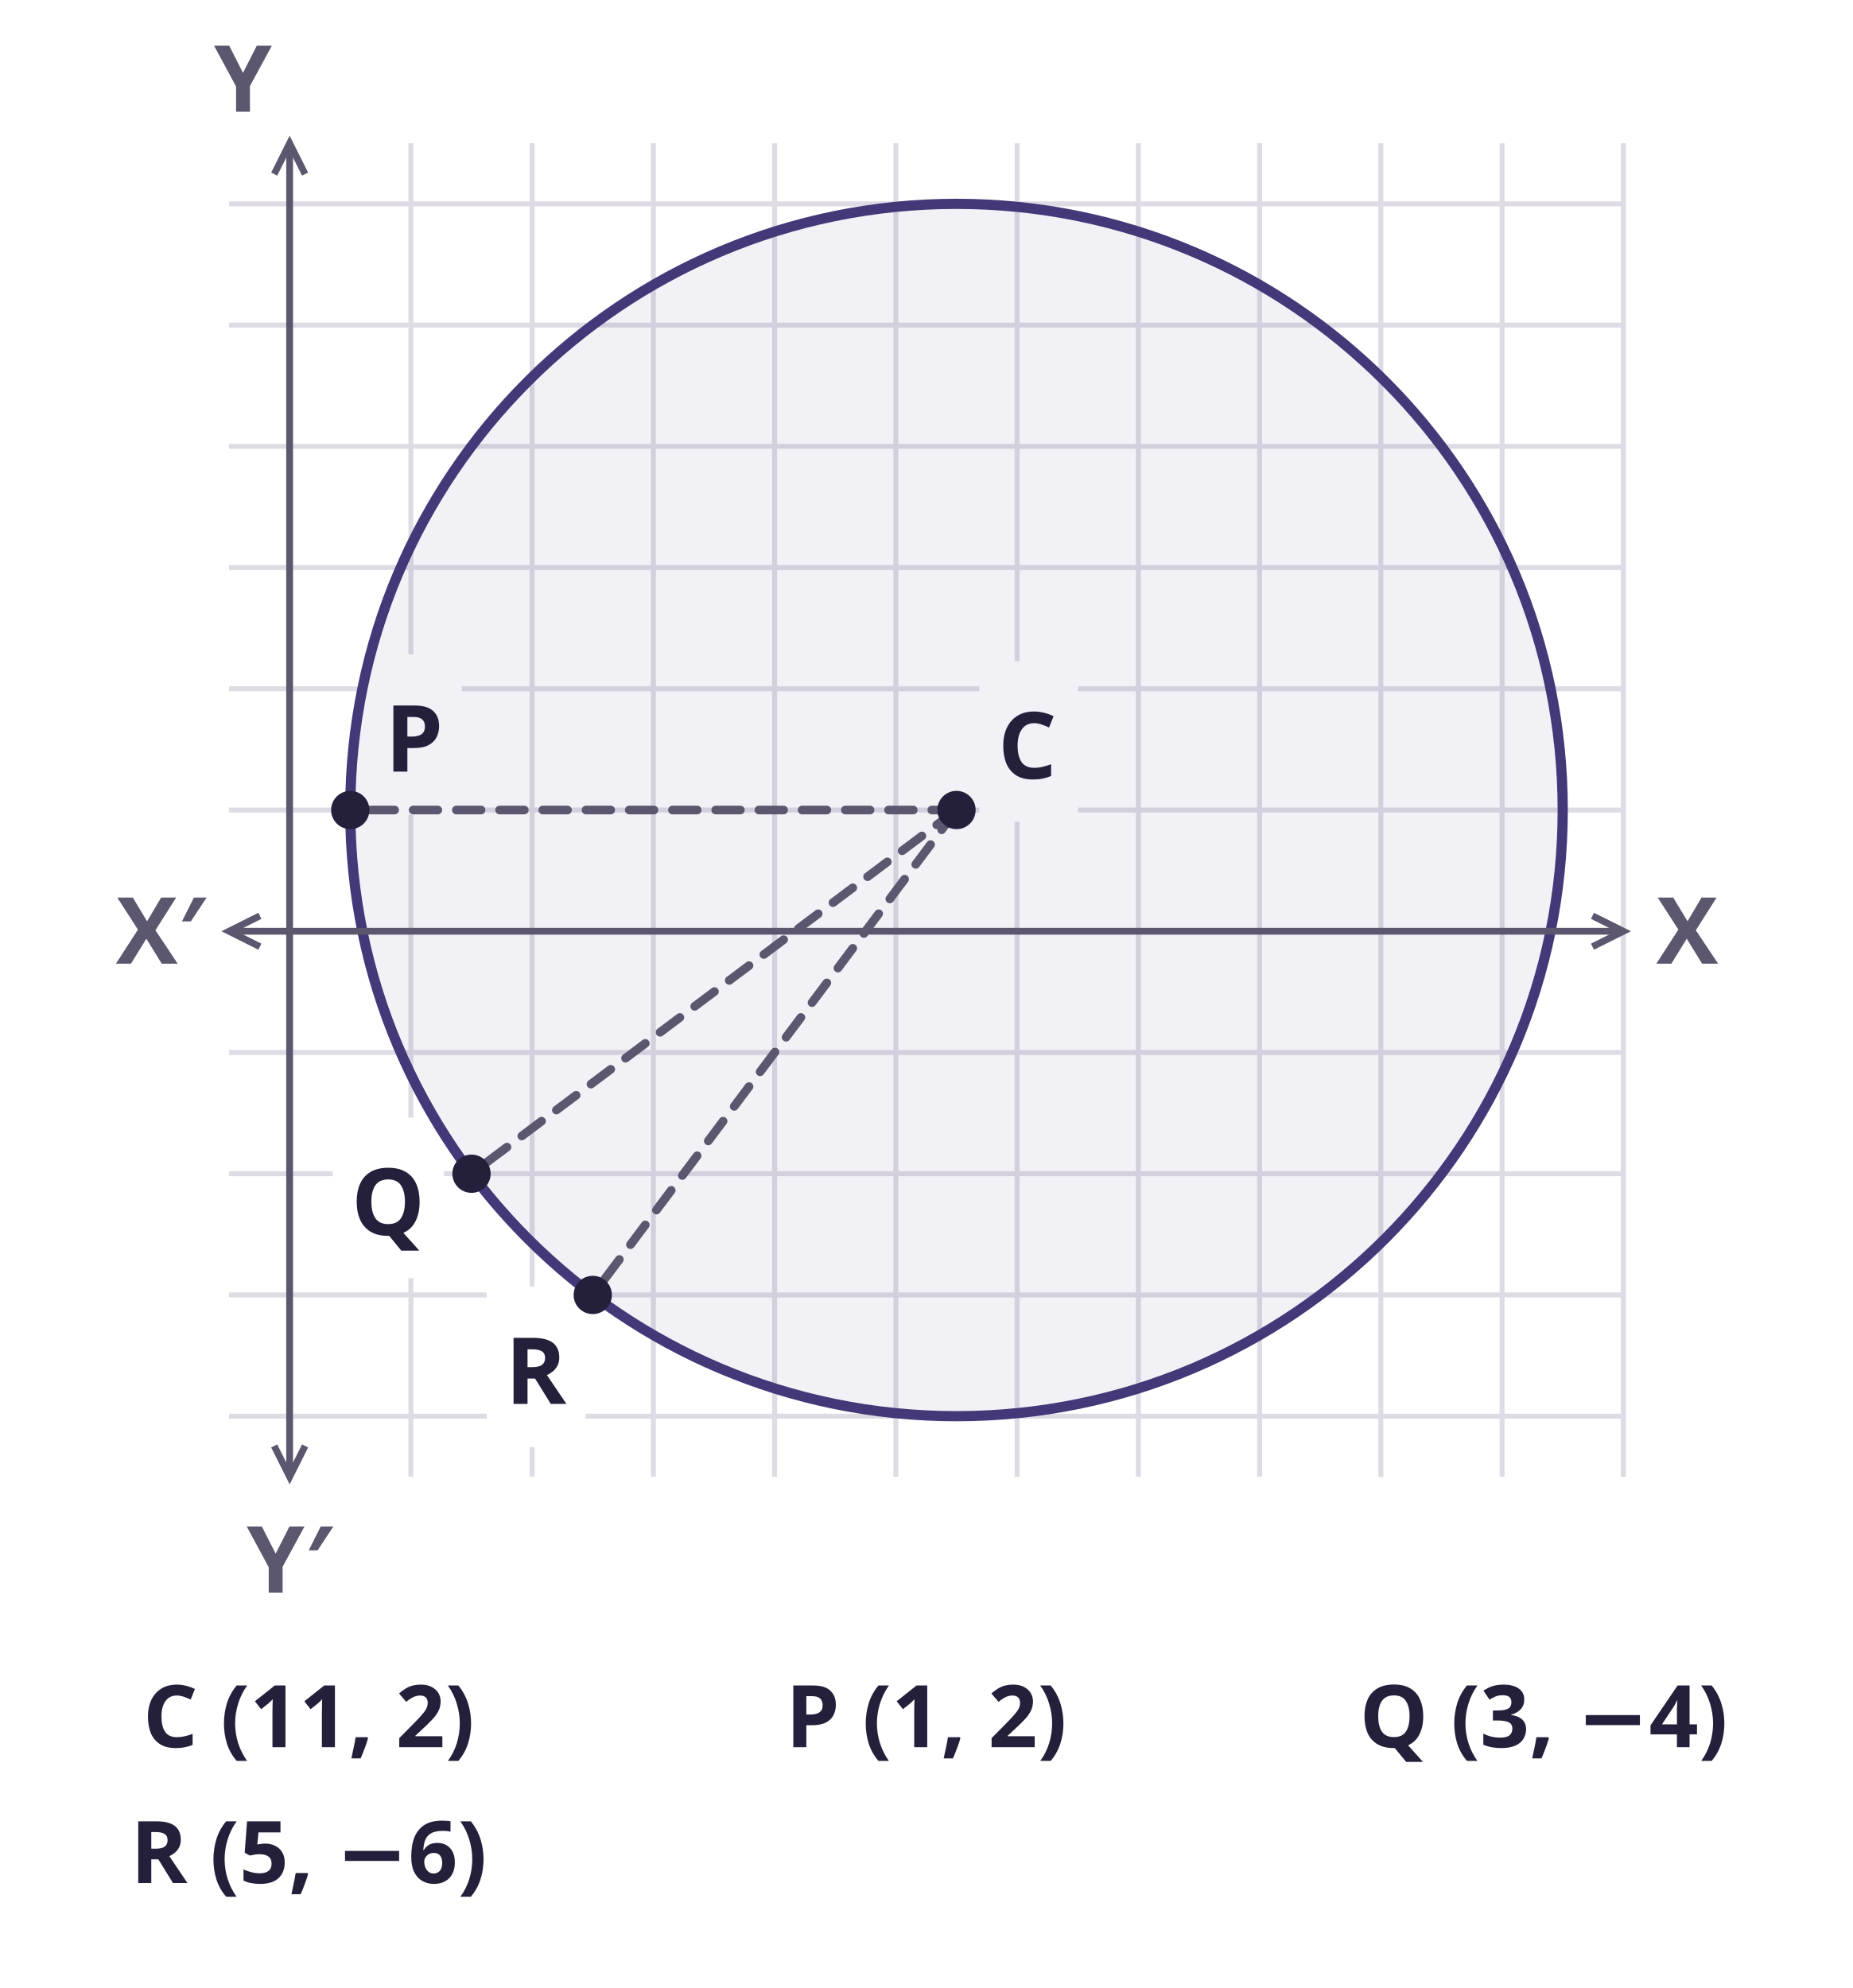
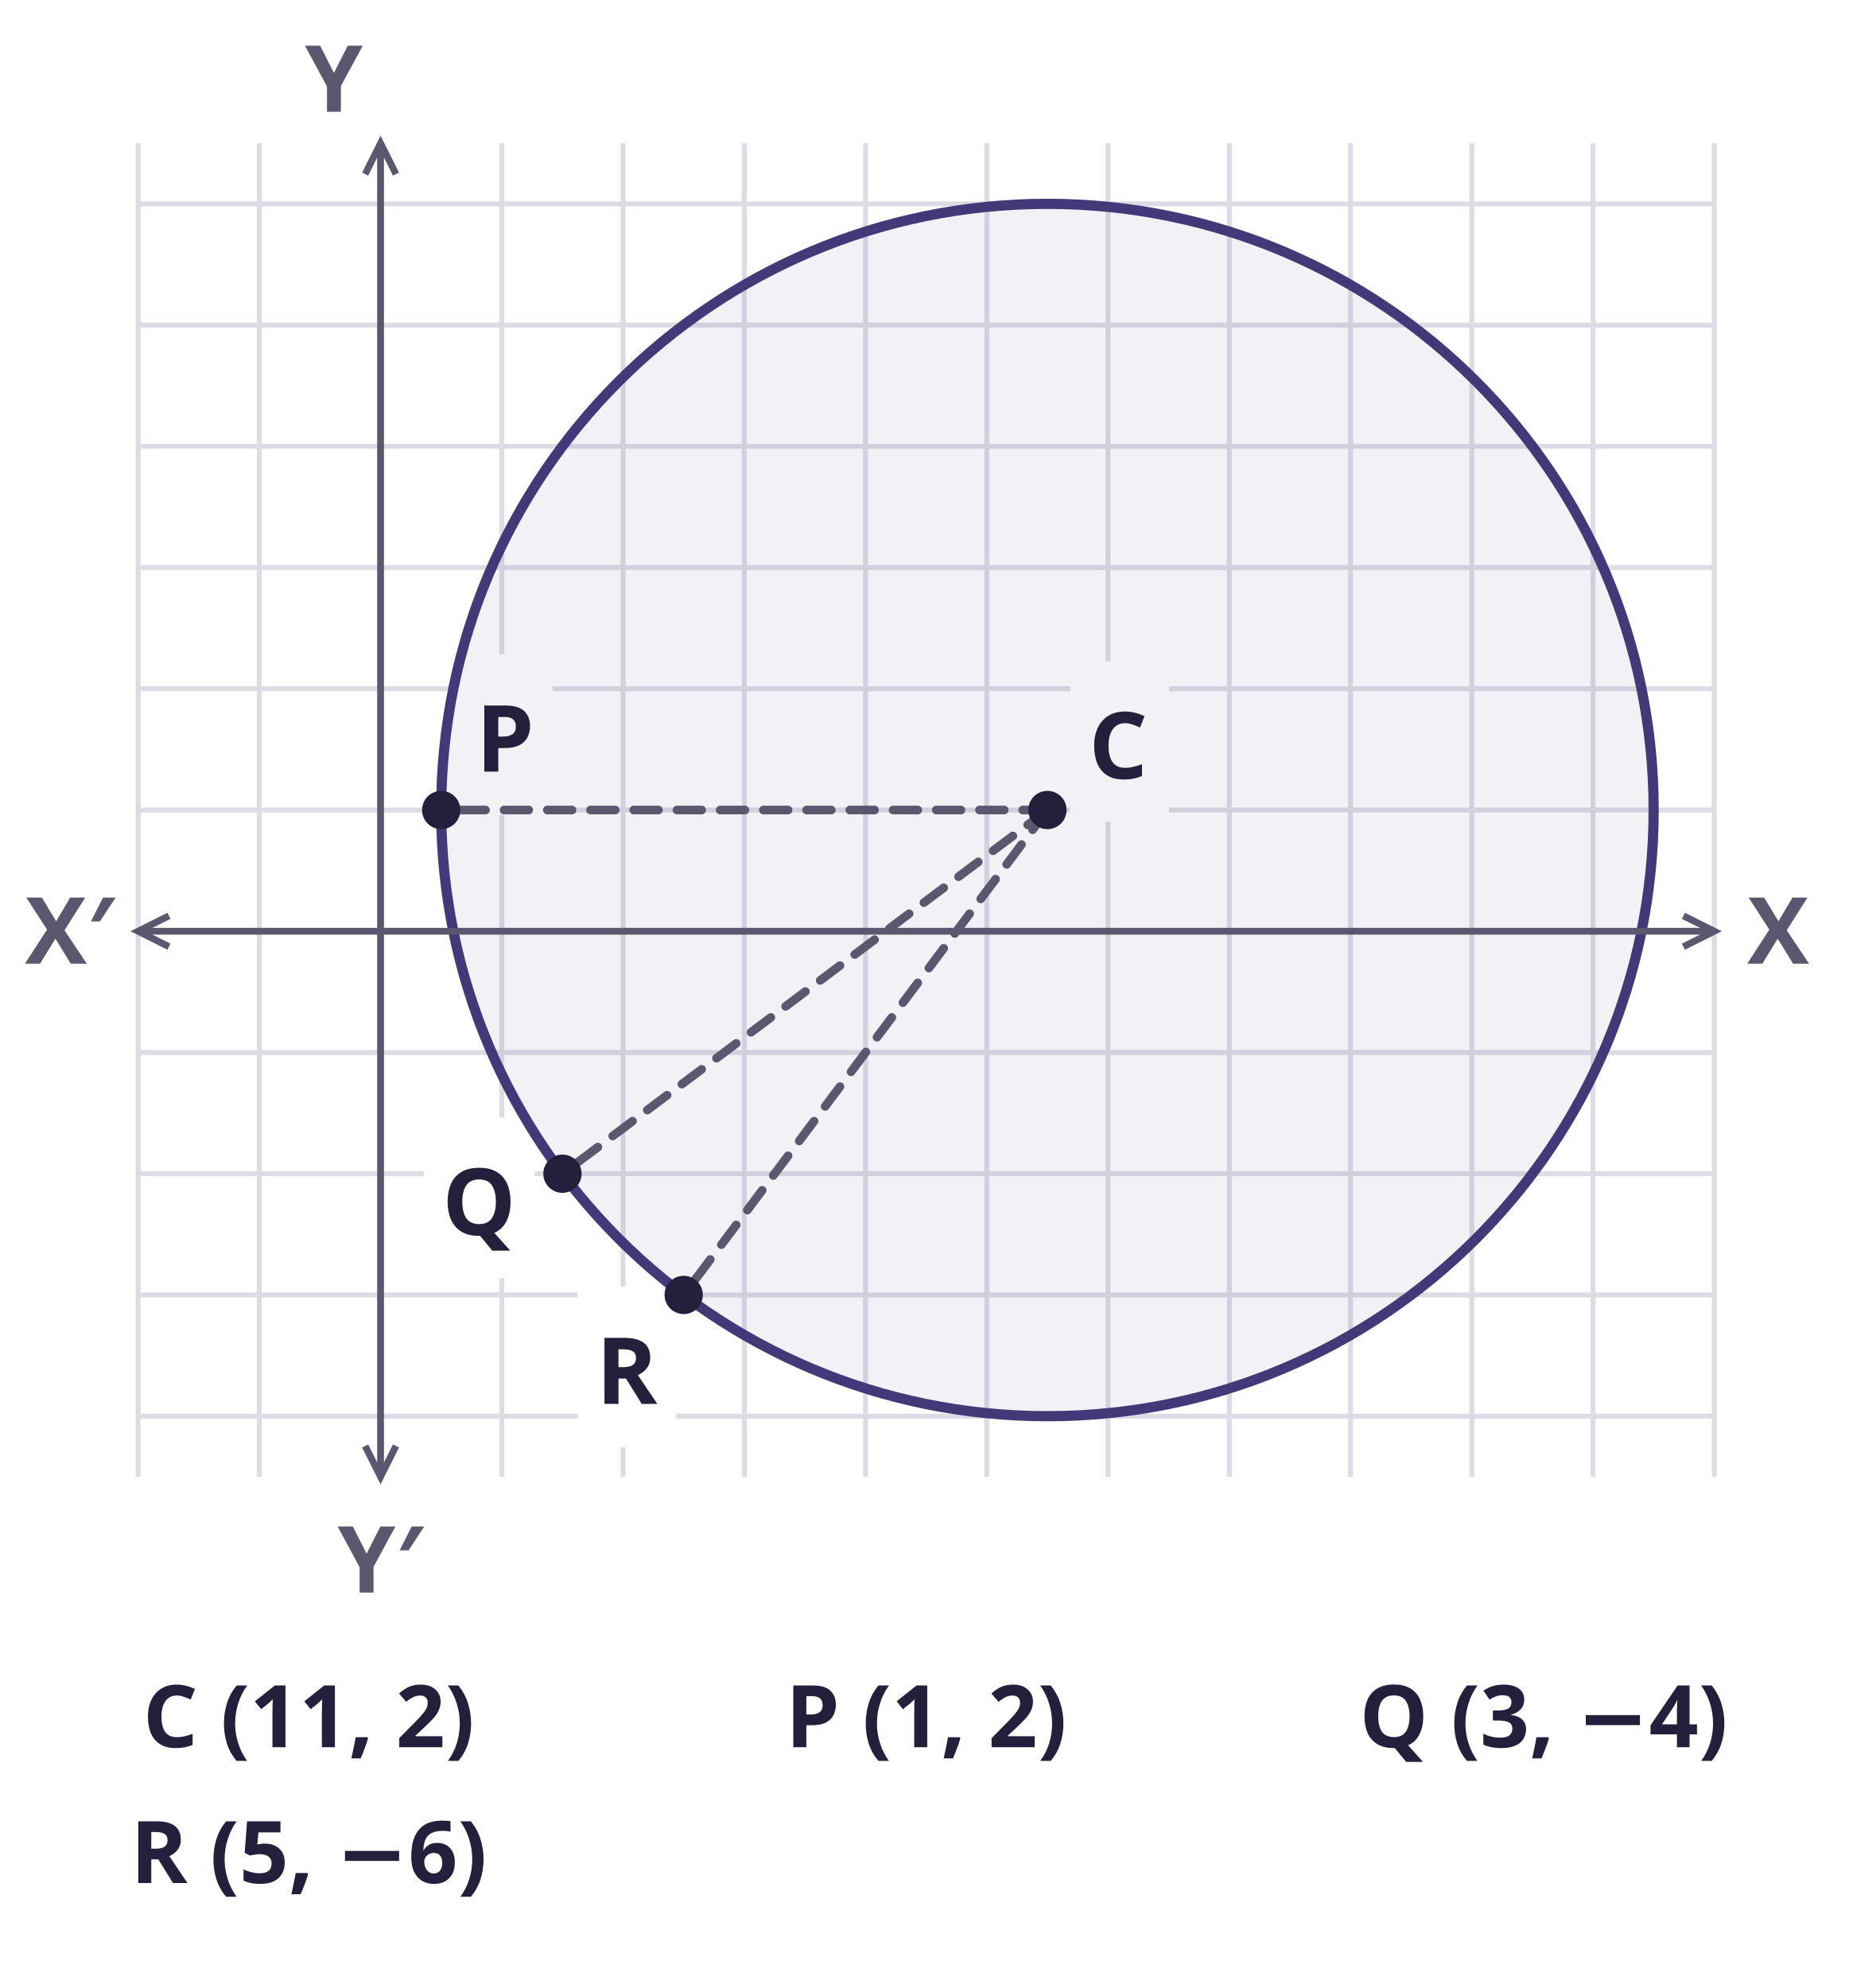
<svg xmlns="http://www.w3.org/2000/svg" role="img" font-family="system-ui, sans-serif" font-weight="550" aria-labelledby="t desc" viewBox="0 0 300 322">
  <g aria-hidden="true" stroke="#dedbe4" stroke-width=".8">
-     <line x1="66.545" y1="23.2" x2="66.545" y2="105.975" />
-     <line x1="66.545" y1="131.975" x2="66.545" y2="181.021" />
-     <line x1="66.545" y1="207.021" x2="66.545" y2="239.2" />
-     <line x1="86.182" y1="23.2" x2="86.182" y2="208.395" />
-     <line x1="86.182" y1="234.395" x2="86.182" y2="239.2" />
-     <line x1="105.818" y1="23.2" x2="105.818" y2="239.2" />
-     <line x1="125.455" y1="23.2" x2="125.455" y2="239.2" />
-     <line x1="145.091" y1="23.2" x2="145.091" y2="239.2" />
-     <line x1="164.727" y1="23.2" x2="164.727" y2="107.1" />
-     <line x1="164.727" y1="133.1" x2="164.727" y2="239.2" />
-     <line x1="184.364" y1="23.2" x2="184.364" y2="239.2" />
-     <line x1="204" y1="23.2" x2="204" y2="239.2" />
-     <line x1="223.636" y1="23.2" x2="223.636" y2="239.2" />
-     <line x1="243.273" y1="23.2" x2="243.273" y2="239.2" />
-     <line x1="262.909" y1="23.2" x2="262.909" y2="239.2" />
-     <line x1="37.091" y1="229.382" x2="78.825" y2="229.382" />
-     <line x1="94.825" y1="229.382" x2="262.909" y2="229.382" />
-     <line x1="37.091" y1="209.745" x2="78.825" y2="209.745" />
-     <line x1="94.825" y1="209.745" x2="262.909" y2="209.745" />
-     <line x1="37.091" y1="190.109" x2="53.887" y2="190.109" />
-     <line x1="71.887" y1="190.109" x2="262.909" y2="190.109" />
-     <line x1="37.091" y1="170.473" x2="262.909" y2="170.473" />
-     <line x1="37.091" y1="131.2" x2="59.366" y2="131.2" />
-     <line x1="74.788" y1="131.2" x2="158.603" y2="131.2" />
-     <line x1="174.603" y1="131.2" x2="262.909" y2="131.2" />
-     <line x1="37.091" y1="111.564" x2="59.366" y2="111.564" />
-     <line x1="74.788" y1="111.564" x2="158.603" y2="111.564" />
-     <line x1="174.603" y1="111.564" x2="262.909" y2="111.564" />
-     <line x1="37.091" y1="91.927" x2="262.909" y2="91.927" />
-     <line x1="37.091" y1="72.291" x2="262.909" y2="72.291" />
-     <line x1="37.091" y1="52.655" x2="262.909" y2="52.655" />
-     <line x1="37.091" y1="33.018" x2="262.909" y2="33.018" />
+     <line x1="22.364" y1="23.2" x2="22.364" y2="239.2" />
+     <line x1="42" y1="23.2" x2="42" y2="239.2" />
+     <line x1="81.273" y1="23.2" x2="81.273" y2="105.975" />
+     <line x1="81.273" y1="131.975" x2="81.273" y2="181.021" />
+     <line x1="81.273" y1="207.021" x2="81.273" y2="239.2" />
+     <line x1="100.909" y1="23.2" x2="100.909" y2="208.395" />
+     <line x1="100.909" y1="234.395" x2="100.909" y2="239.2" />
+     <line x1="120.545" y1="23.2" x2="120.545" y2="239.2" />
+     <line x1="140.182" y1="23.2" x2="140.182" y2="239.2" />
+     <line x1="159.818" y1="23.2" x2="159.818" y2="239.2" />
+     <line x1="179.455" y1="23.2" x2="179.455" y2="107.1" />
+     <line x1="179.455" y1="133.1" x2="179.455" y2="239.2" />
+     <line x1="199.091" y1="23.2" x2="199.091" y2="239.2" />
+     <line x1="218.727" y1="23.2" x2="218.727" y2="239.2" />
+     <line x1="238.364" y1="23.2" x2="238.364" y2="239.2" />
+     <line x1="258" y1="23.2" x2="258" y2="239.2" />
+     <line x1="277.636" y1="23.2" x2="277.636" y2="239.2" />
+     <line x1="22.364" y1="229.382" x2="93.552" y2="229.382" />
+     <line x1="109.552" y1="229.382" x2="277.636" y2="229.382" />
+     <line x1="22.364" y1="209.745" x2="93.552" y2="209.745" />
+     <line x1="109.552" y1="209.745" x2="277.636" y2="209.745" />
+     <line x1="22.364" y1="190.109" x2="68.614" y2="190.109" />
+     <line x1="86.614" y1="190.109" x2="277.636" y2="190.109" />
+     <line x1="22.364" y1="170.473" x2="277.636" y2="170.473" />
+     <line x1="22.364" y1="131.2" x2="74.094" y2="131.2" />
+     <line x1="89.515" y1="131.2" x2="173.33" y2="131.2" />
+     <line x1="189.33" y1="131.2" x2="277.636" y2="131.2" />
+     <line x1="22.364" y1="111.564" x2="74.094" y2="111.564" />
+     <line x1="89.515" y1="111.564" x2="173.33" y2="111.564" />
+     <line x1="189.33" y1="111.564" x2="277.636" y2="111.564" />
+     <line x1="22.364" y1="91.927" x2="277.636" y2="91.927" />
+     <line x1="22.364" y1="72.291" x2="277.636" y2="72.291" />
+     <line x1="22.364" y1="52.655" x2="277.636" y2="52.655" />
+     <line x1="22.364" y1="33.018" x2="277.636" y2="33.018" />
  </g>
-   <circle cx="154.909" cy="131.2" r="98.182" fill="#443878" fill-opacity="0.07" stroke="#443878" stroke-width="1.65" data-dg-obstacle="circumference" data-dg-circle="" />
-   <line x1="37.091" y1="150.836" x2="262.909" y2="150.836" stroke="#5c566e" stroke-width="1.1" data-dg-obstacle="X-axis" />
-   <polyline points="257.909,153.336 262.909,150.836 257.909,148.336" fill="none" stroke="#5c566e" stroke-width="1.1" data-dg-obstacle="X-arrow" />
-   <polyline points="42.091,148.336 37.091,150.836 42.091,153.336" fill="none" stroke="#5c566e" stroke-width="1.1" data-dg-obstacle="X′-arrow" />
-   <line x1="46.909" y1="239.2" x2="46.909" y2="23.2" stroke="#5c566e" stroke-width="1.1" data-dg-obstacle="Y-axis" />
-   <polyline points="49.409,28.2 46.909,23.2 44.409,28.2" fill="none" stroke="#5c566e" stroke-width="1.1" data-dg-obstacle="Y-arrow" />
-   <polyline points="44.409,234.2 46.909,239.2 49.409,234.2" fill="none" stroke="#5c566e" stroke-width="1.1" data-dg-obstacle="Y′-arrow" />
-   <line x1="154.909" y1="131.2" x2="56.727" y2="131.2" stroke="#5c566e" stroke-width="1.4" stroke-linecap="round" data-dg-obstacle="CP" data-dg-edge="CP" stroke-dasharray="4 3" />
-   <line x1="154.909" y1="131.2" x2="76.364" y2="190.109" stroke="#5c566e" stroke-width="1.4" stroke-linecap="round" data-dg-obstacle="CQ" data-dg-edge="CQ" stroke-dasharray="4 3" />
-   <line x1="154.909" y1="131.2" x2="96" y2="209.745" stroke="#5c566e" stroke-width="1.4" stroke-linecap="round" data-dg-obstacle="CR" data-dg-edge="CR" stroke-dasharray="4 3" />
-   <circle cx="154.909" cy="131.2" r="3.1" fill="#24203c" data-dg-obstacle="point-C" data-dg-fill="" data-dg-point="C" />
-   <circle cx="56.727" cy="131.2" r="3.1" fill="#24203c" data-dg-obstacle="point-P" data-dg-fill="" data-dg-point="P" />
-   <circle cx="76.364" cy="190.109" r="3.1" fill="#24203c" data-dg-obstacle="point-Q" data-dg-fill="" data-dg-point="Q" />
-   <circle cx="96" cy="209.745" r="3.1" fill="#24203c" data-dg-obstacle="point-R" data-dg-fill="" data-dg-point="R" />
-   <text text-anchor="middle" dy=".35em" fill="#5c566e" data-dg-label="X" data-dg-font="vertex" x="273.259" y="150.836" font-size="15">X</text>
-   <text text-anchor="middle" dy=".35em" fill="#5c566e" data-dg-label="X′" data-dg-font="vertex" x="26.051" y="150.836" font-size="15">X′</text>
-   <text text-anchor="middle" dy=".35em" fill="#5c566e" data-dg-label="Y" data-dg-font="vertex" x="39.349" y="12.85" font-size="15">Y</text>
-   <text text-anchor="middle" dy=".35em" fill="#5c566e" data-dg-label="Y′" data-dg-font="vertex" x="46.909" y="252.7" font-size="15">Y′</text>
-   <text text-anchor="middle" dy=".35em" fill="#24203c" data-dg-label="C" data-dg-font="vertex" x="166.384" y="120.85" font-size="15">C</text>
-   <text text-anchor="middle" dy=".35em" fill="#24203c" data-dg-label="P" data-dg-font="vertex" x="67.077" y="119.725" font-size="15">P</text>
-   <text text-anchor="middle" dy=".35em" fill="#24203c" data-dg-label="Q" data-dg-font="vertex" x="62.864" y="194.771" font-size="15">Q</text>
-   <text text-anchor="middle" dy=".35em" fill="#24203c" data-dg-label="R" data-dg-font="vertex" x="86.778" y="222.145" font-size="15">R</text>
+   <circle cx="169.636" cy="131.2" r="98.182" fill="#443878" fill-opacity="0.07" stroke="#443878" stroke-width="1.65" data-dg-obstacle="circumference" data-dg-circle="" />
+   <line x1="22.364" y1="150.836" x2="277.636" y2="150.836" stroke="#5c566e" stroke-width="1.1" data-dg-obstacle="X-axis" />
+   <polyline points="272.636,153.336 277.636,150.836 272.636,148.336" fill="none" stroke="#5c566e" stroke-width="1.1" data-dg-obstacle="X-arrow" />
+   <polyline points="27.364,148.336 22.364,150.836 27.364,153.336" fill="none" stroke="#5c566e" stroke-width="1.1" data-dg-obstacle="X′-arrow" />
+   <line x1="61.636" y1="239.2" x2="61.636" y2="23.2" stroke="#5c566e" stroke-width="1.1" data-dg-obstacle="Y-axis" />
+   <polyline points="64.136,28.2 61.636,23.2 59.136,28.2" fill="none" stroke="#5c566e" stroke-width="1.1" data-dg-obstacle="Y-arrow" />
+   <polyline points="59.136,234.2 61.636,239.2 64.136,234.2" fill="none" stroke="#5c566e" stroke-width="1.1" data-dg-obstacle="Y′-arrow" />
+   <line x1="169.636" y1="131.2" x2="71.455" y2="131.2" stroke="#5c566e" stroke-width="1.4" stroke-linecap="round" data-dg-obstacle="CP" data-dg-edge="CP" stroke-dasharray="4 3" />
+   <line x1="169.636" y1="131.2" x2="91.091" y2="190.109" stroke="#5c566e" stroke-width="1.4" stroke-linecap="round" data-dg-obstacle="CQ" data-dg-edge="CQ" stroke-dasharray="4 3" />
+   <line x1="169.636" y1="131.2" x2="110.727" y2="209.745" stroke="#5c566e" stroke-width="1.4" stroke-linecap="round" data-dg-obstacle="CR" data-dg-edge="CR" stroke-dasharray="4 3" />
+   <circle cx="169.636" cy="131.2" r="3.1" fill="#24203c" data-dg-obstacle="point-C" data-dg-fill="" data-dg-point="C" />
+   <circle cx="71.455" cy="131.2" r="3.1" fill="#24203c" data-dg-obstacle="point-P" data-dg-fill="" data-dg-point="P" />
+   <circle cx="91.091" cy="190.109" r="3.1" fill="#24203c" data-dg-obstacle="point-Q" data-dg-fill="" data-dg-point="Q" />
+   <circle cx="110.727" cy="209.745" r="3.1" fill="#24203c" data-dg-obstacle="point-R" data-dg-fill="" data-dg-point="R" />
+   <text text-anchor="middle" dy=".35em" fill="#5c566e" data-dg-label="X" data-dg-font="vertex" x="287.986" y="150.836" font-size="15">X</text>
+   <text text-anchor="middle" dy=".35em" fill="#5c566e" data-dg-label="X′" data-dg-font="vertex" x="11.324" y="150.836" font-size="15">X′</text>
+   <text text-anchor="middle" dy=".35em" fill="#5c566e" data-dg-label="Y" data-dg-font="vertex" x="54.076" y="12.85" font-size="15">Y</text>
+   <text text-anchor="middle" dy=".35em" fill="#5c566e" data-dg-label="Y′" data-dg-font="vertex" x="61.636" y="252.7" font-size="15">Y′</text>
+   <text text-anchor="middle" dy=".35em" fill="#24203c" data-dg-label="C" data-dg-font="vertex" x="181.111" y="120.85" font-size="15">C</text>
+   <text text-anchor="middle" dy=".35em" fill="#24203c" data-dg-label="P" data-dg-font="vertex" x="81.805" y="119.725" font-size="15">P</text>
+   <text text-anchor="middle" dy=".35em" fill="#24203c" data-dg-label="Q" data-dg-font="vertex" x="77.591" y="194.771" font-size="15">Q</text>
+   <text text-anchor="middle" dy=".35em" fill="#24203c" data-dg-label="R" data-dg-font="vertex" x="101.505" y="222.145" font-size="15">R</text>
  <text x="50" y="283" text-anchor="middle" font-size="14" fill="#24203c">C (11, 2)</text>
  <text x="150" y="283" text-anchor="middle" font-size="14" fill="#24203c">P (1, 2)</text>
  <text x="250" y="283" text-anchor="middle" font-size="14" fill="#24203c">Q (3, −4)</text>
  <text x="50" y="305" text-anchor="middle" font-size="14" fill="#24203c">R (5, −6)</text>
</svg>
